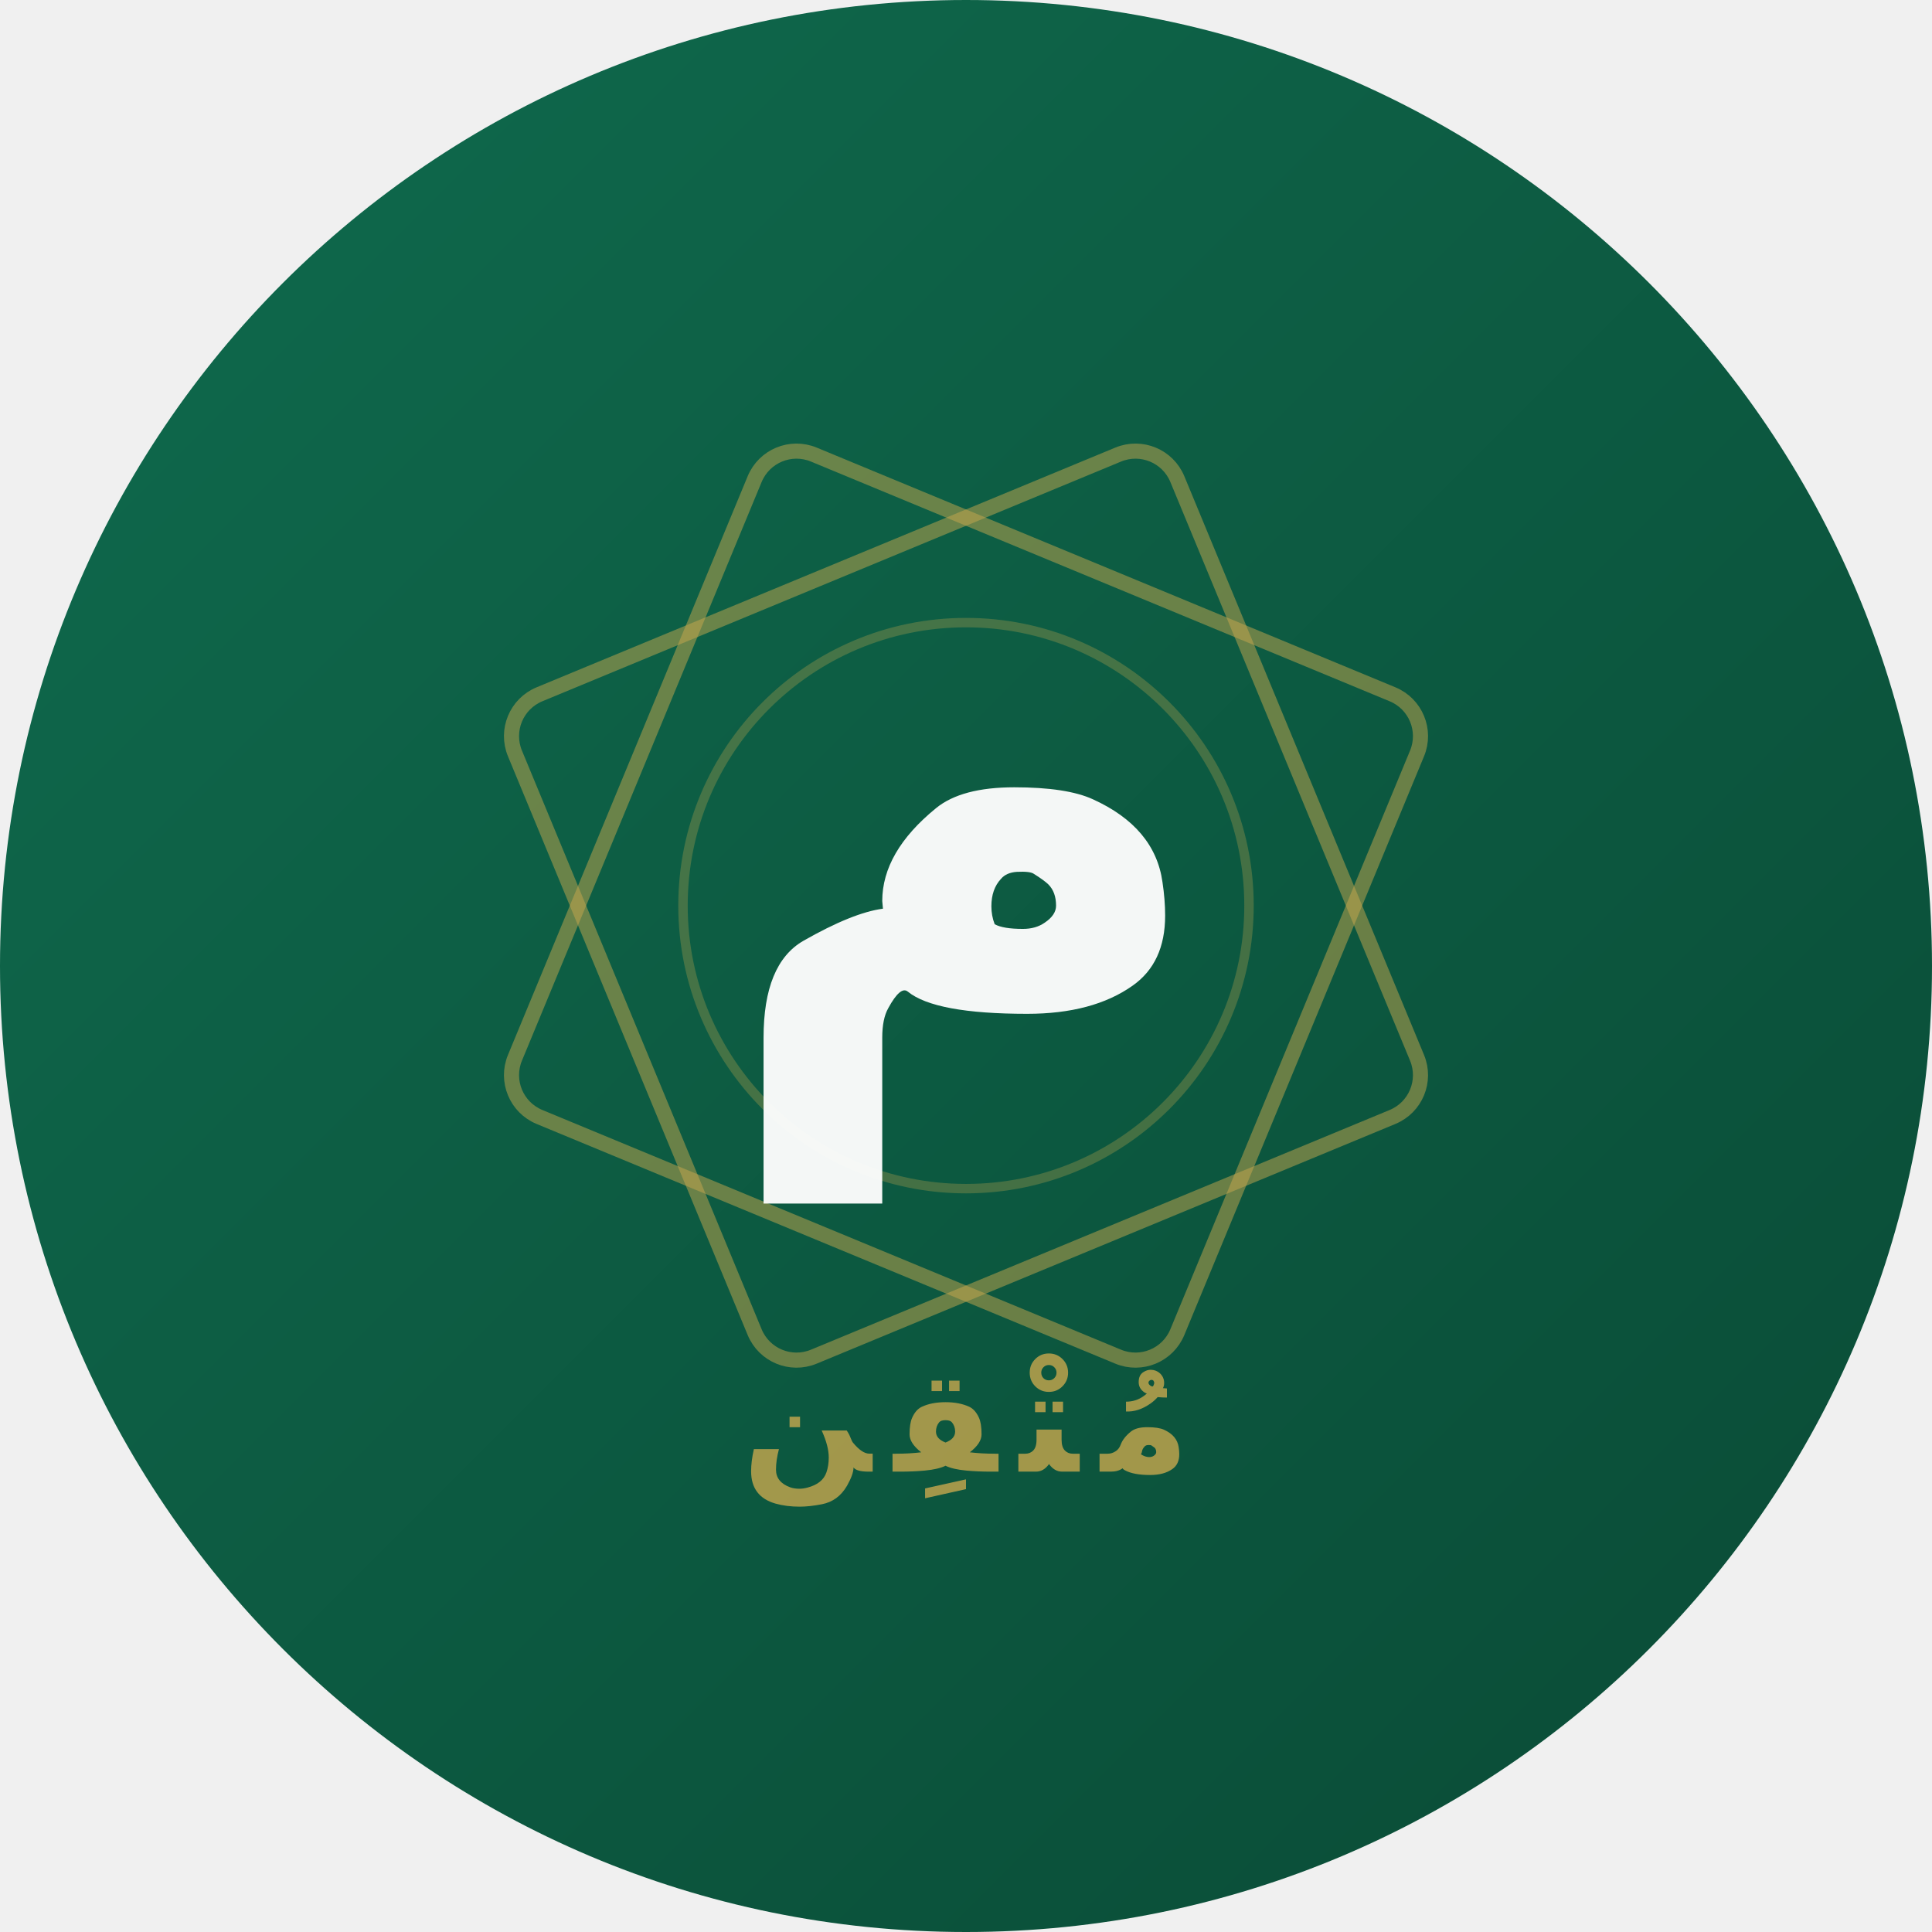
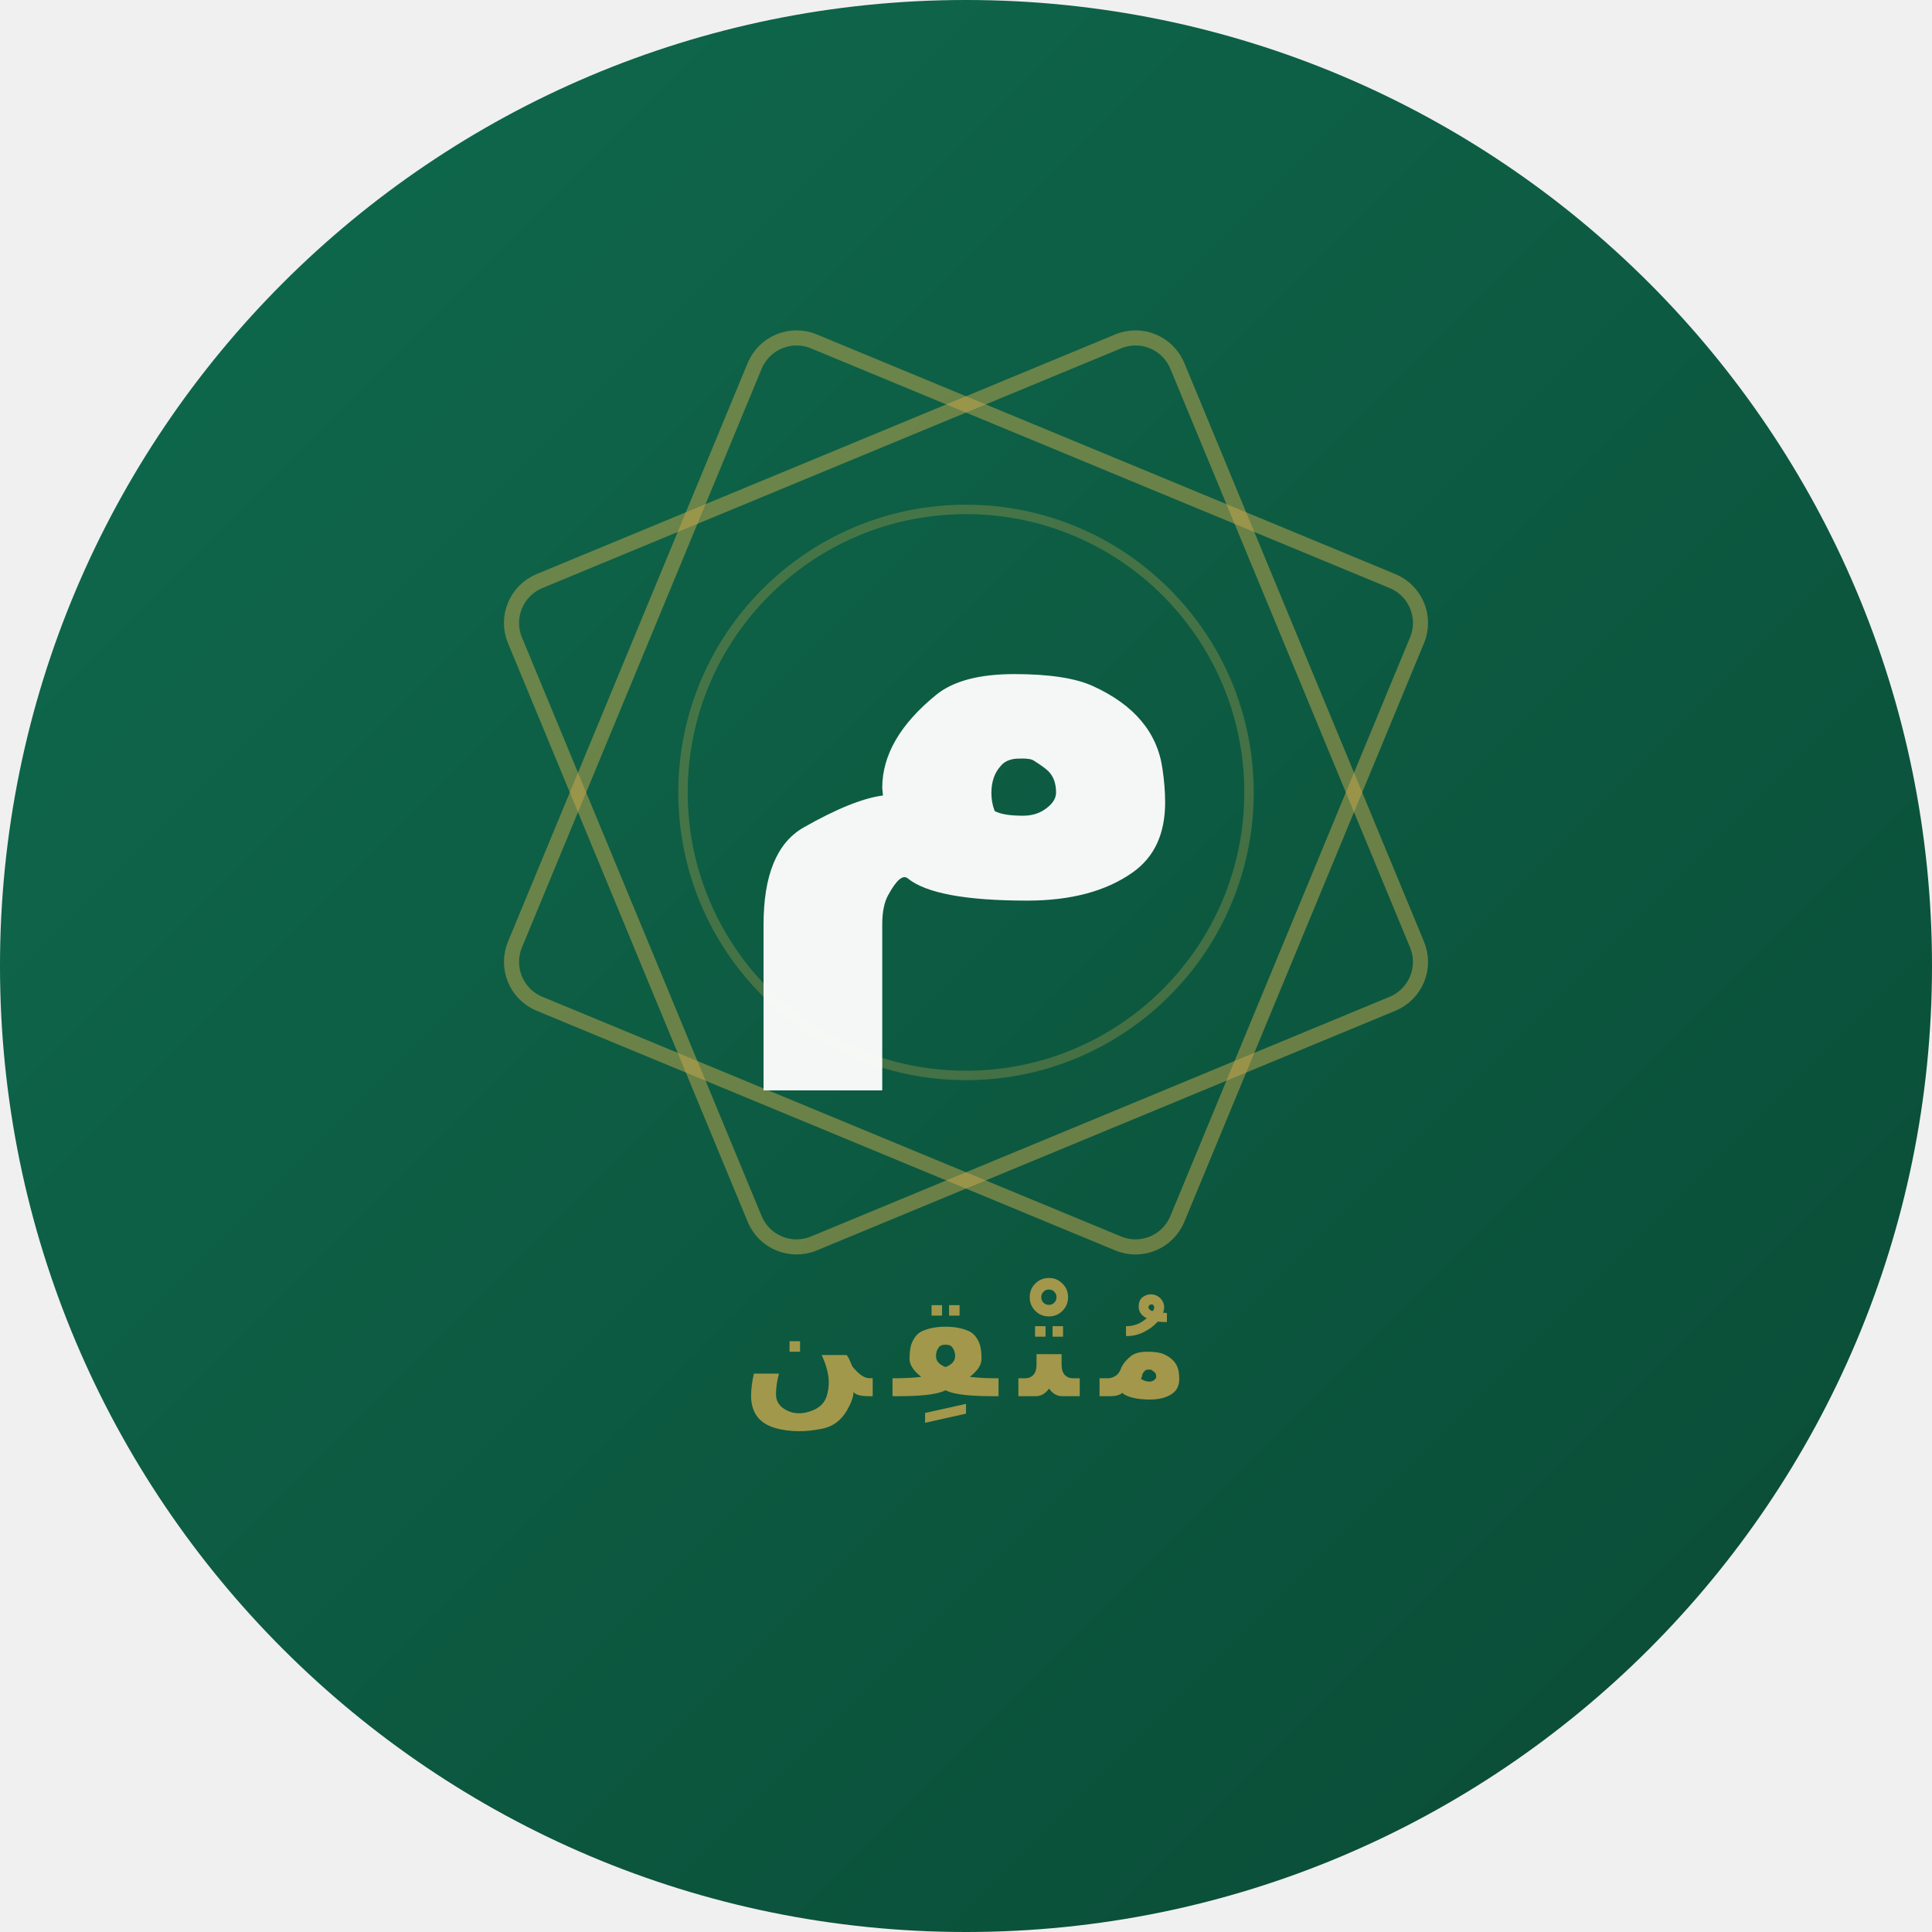
<svg xmlns="http://www.w3.org/2000/svg" viewBox="0 0 512 512">
  <defs>
    <linearGradient id="bg" x1="0%" y1="0%" x2="100%" y2="100%">
      <stop offset="0%" style="stop-color:#0f6b4e" />
      <stop offset="100%" style="stop-color:#0a4a35" />
    </linearGradient>
  </defs>
  <circle cx="256" cy="256" r="256" fill="url(#bg)" />
-   <g transform="translate(256,240) rotate(22.5)">
+   <g transform="translate(256,210) rotate(22.5)">
    <rect x="-95" y="-95" width="190" height="190" rx="12" fill="none" stroke="#c8a84e" stroke-width="4" opacity="0.5" />
  </g>
-   <g transform="translate(256,240) rotate(-22.5)">
+   <g transform="translate(256,210) rotate(-22.5)">
    <rect x="-95" y="-95" width="190" height="190" rx="12" fill="none" stroke="#c8a84e" stroke-width="4" opacity="0.5" />
  </g>
-   <circle cx="256" cy="240" r="75" fill="none" stroke="#c8a84e" stroke-width="2.5" opacity="0.3" />
-   <text x="256" y="275" text-anchor="middle" font-family="'Traditional Arabic','Arial'" font-weight="bold" font-size="180" fill="white" opacity="0.95">م</text>
-   <text x="256" y="390" text-anchor="middle" font-family="'Traditional Arabic','Arial'" font-weight="bold" font-size="38" fill="#c8a84e" opacity="0.8" letter-spacing="6">مُتْقِن</text>
+   <circle cx="256" cy="210" r="75" fill="none" stroke="#c8a84e" stroke-width="2.5" opacity="0.3" />
+   <text x="256" y="245" text-anchor="middle" font-family="'Traditional Arabic','Arial'" font-weight="bold" font-size="180" fill="white" opacity="0.95">م</text>
+   <text x="256" y="370" text-anchor="middle" font-family="'Traditional Arabic','Arial'" font-weight="bold" font-size="38" fill="#c8a84e" opacity="0.8" letter-spacing="6">مُتْقِن</text>
</svg>
